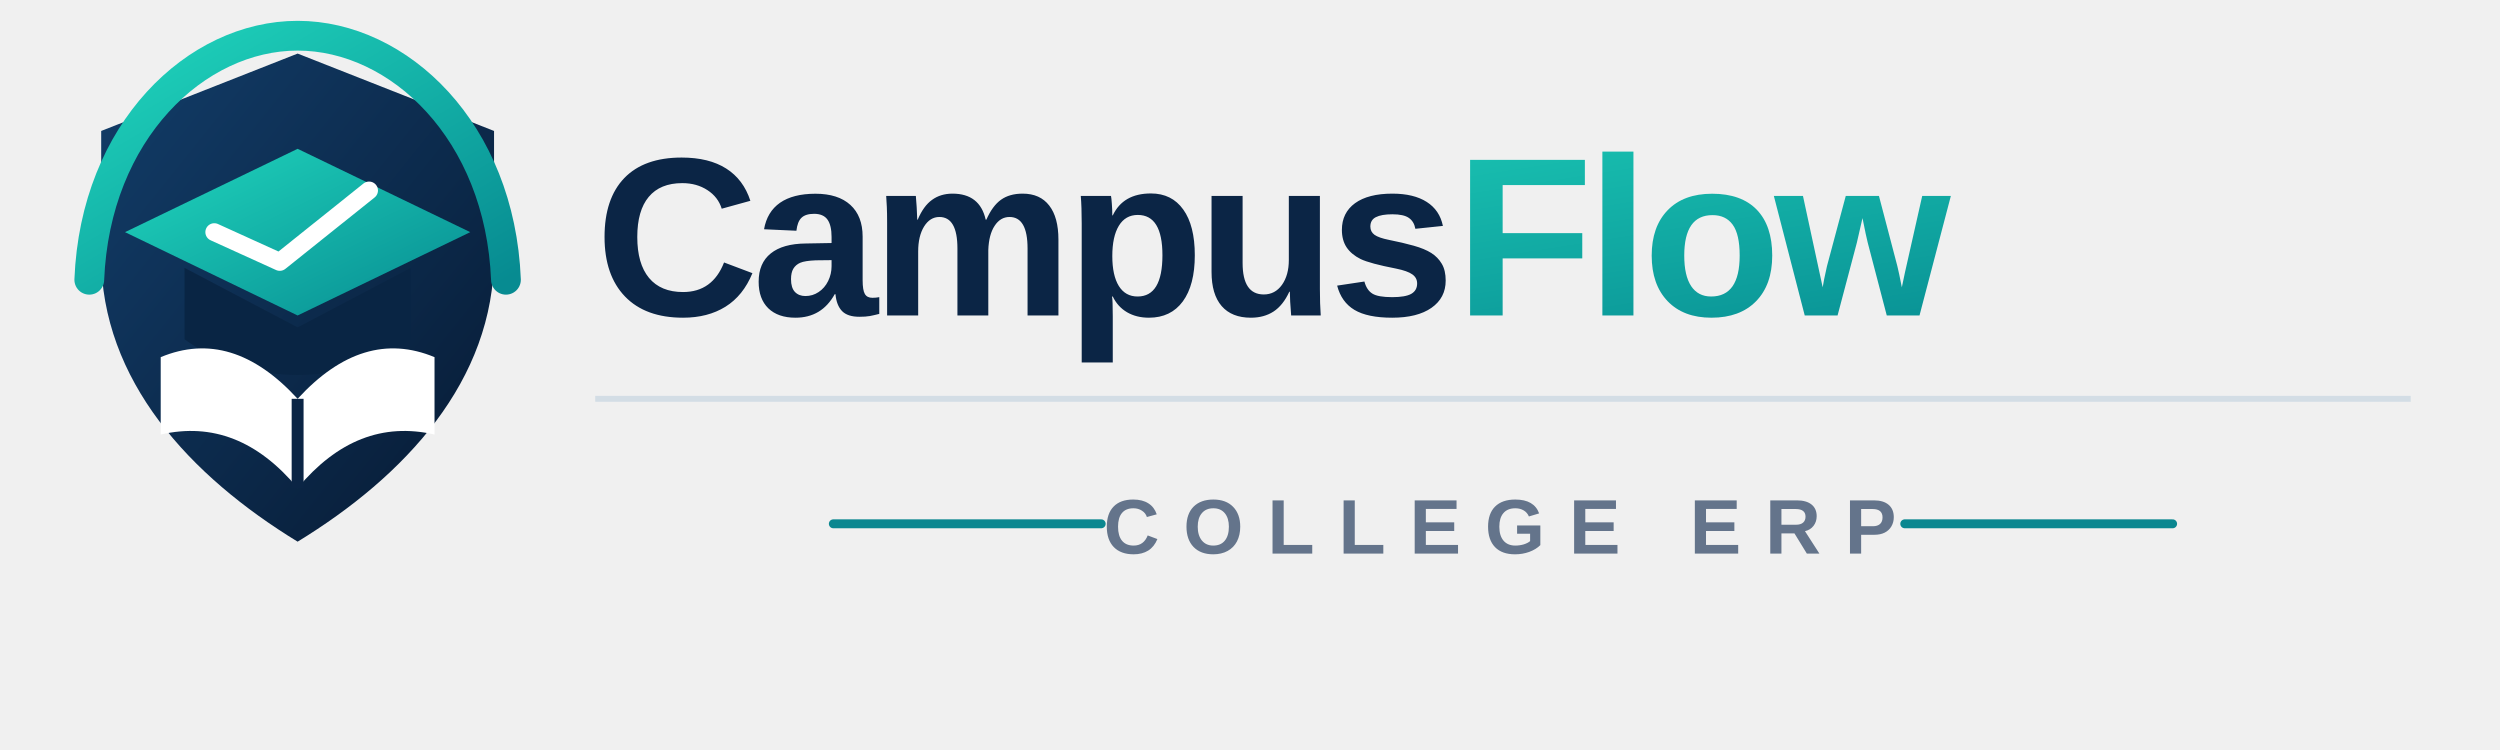
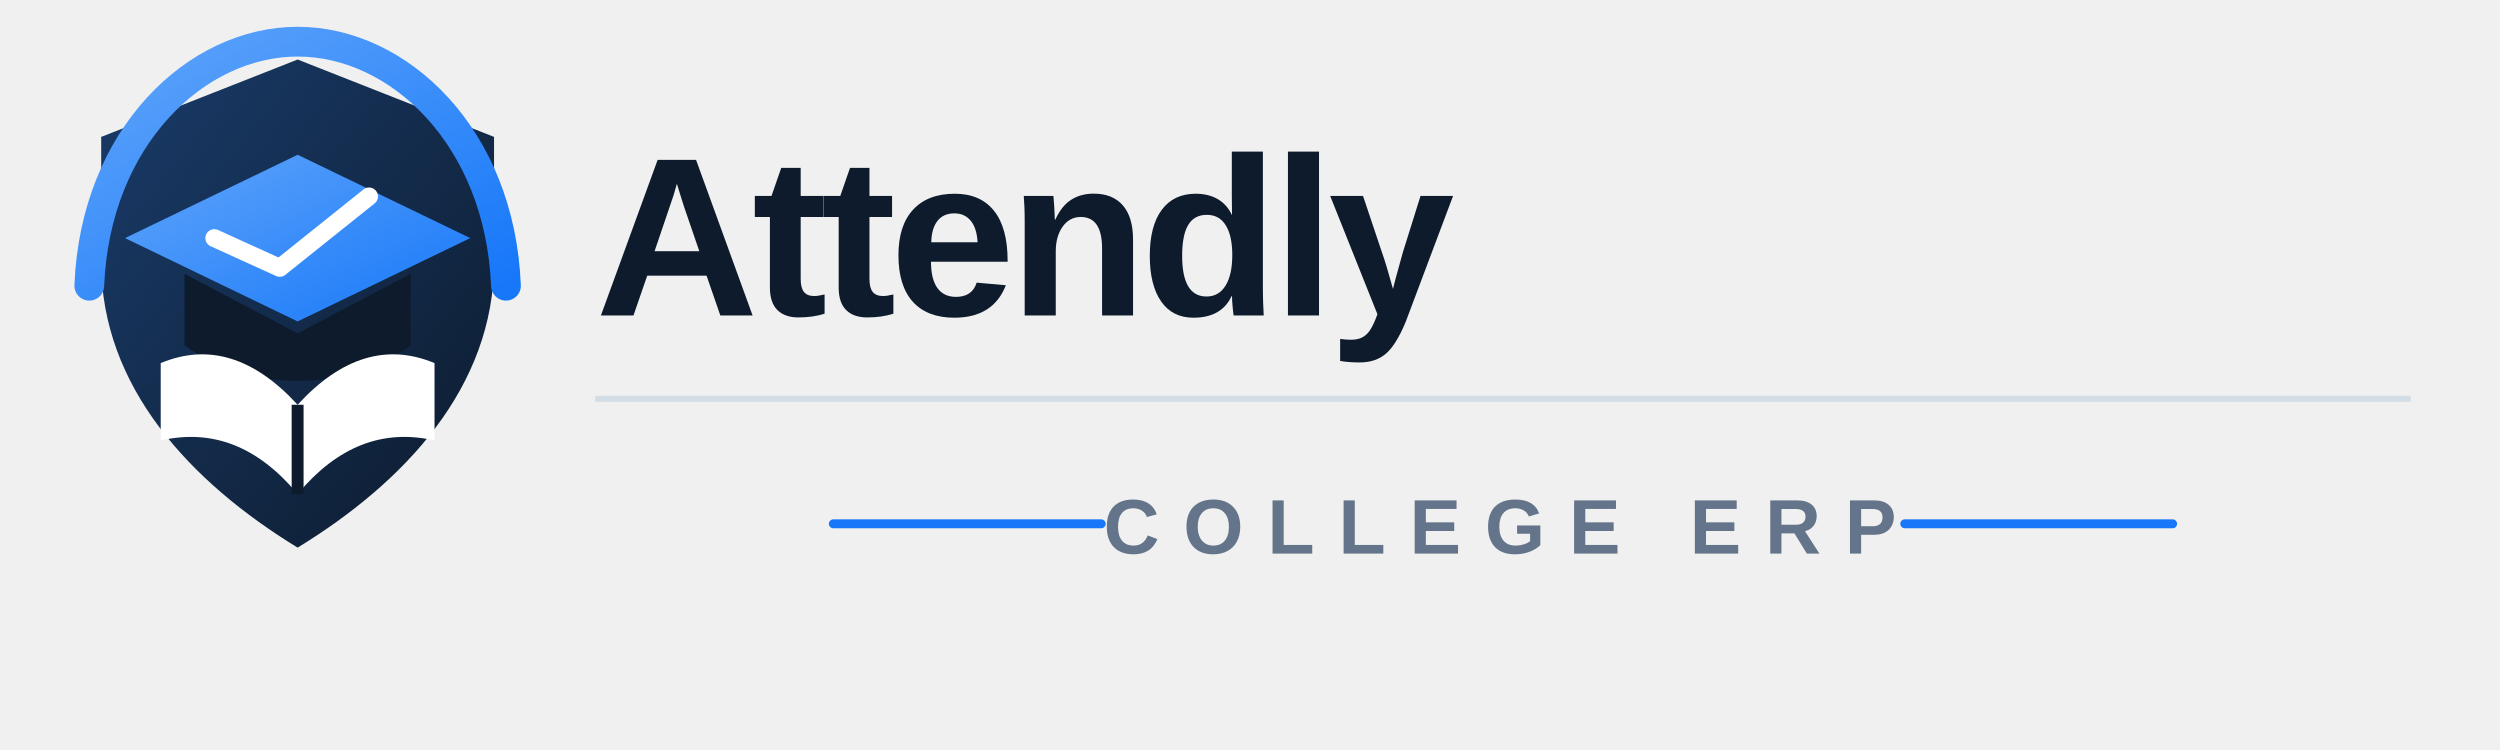
<svg xmlns="http://www.w3.org/2000/svg" viewBox="0 0 420 126" role="img" aria-labelledby="title desc">
  <defs>
-     <linearGradient id="teal" x1="0" y1="0" x2="1" y2="1">
-       <stop offset="0" stop-color="#20d6bd" />
-       <stop offset="1" stop-color="#078b91" />
+     <linearGradient id="blue" x1="0" y1="0" x2="1" y2="1">
+       <stop offset="0" stop-color="#60a5fa" />
+       <stop offset="1" stop-color="#1677f9" />
    </linearGradient>
    <linearGradient id="navy" x1="0" y1="0" x2="1" y2="1">
-       <stop offset="0" stop-color="#123d69" />
-       <stop offset="1" stop-color="#071a33" />
+       <stop offset="0" stop-color="#193b69" />
+       <stop offset="1" stop-color="#0d1b2d" />
    </linearGradient>
  </defs>
-   <g transform="translate(5 4)">
+   <g transform="translate(5 5)">
    <path d="M45 5 78 18 78 39C78 60 63 76 45 87 27 76 12 60 12 39V18Z" fill="url(#navy)" />
-     <path d="M10 43C11 18 28 2 45 2S79 18 80 43" fill="none" stroke="url(#teal)" stroke-width="5" stroke-linecap="round" />
-     <path d="M16 35 45 21 74 35 45 49Z" fill="url(#teal)" />
-     <path d="M26 41V53C37 61 53 61 64 53V41L45 51Z" fill="#092544" />
+     <path d="M10 43C11 18 28 2 45 2S79 18 80 43" fill="none" stroke="url(#blue)" stroke-width="5" stroke-linecap="round" />
+     <path d="M16 35 45 21 74 35 45 49Z" fill="url(#blue)" />
+     <path d="M26 41V53C37 61 53 61 64 53V41L45 51Z" fill="#0d1b2d" />
    <path d="M22 56Q34 51 45 63Q56 51 68 56V69Q55 66 45 78Q35 66 22 69Z" fill="#fff" />
-     <path d="M45 63V78" stroke="#0b2545" stroke-width="2" />
+     <path d="M45 63V78" stroke="#0d1b2d" stroke-width="2" />
    <path d="M31 35 42 40 57 28" fill="none" stroke="#fff" stroke-width="3" stroke-linecap="round" stroke-linejoin="round" />
  </g>
-   <text x="100" y="53" font-family="Arial,Helvetica,sans-serif" font-size="38" font-weight="750" letter-spacing="-1.1" fill="#0b2545">Campus<tspan fill="url(#teal)">Flow</tspan>
-   </text>
+   <text x="100" y="53" font-family="Arial,Helvetica,sans-serif" font-size="38" font-weight="750" letter-spacing="-1.1" fill="#0d1b2d">Attendly</text>
  <path d="M100 67H405" stroke="#d3dde5" stroke-width="1" />
-   <path d="M140 88H185M320 88H365" stroke="#0a8790" stroke-width="1.5" stroke-linecap="round" />
+   <path d="M140 88H185M320 88H365" stroke="#1677f9" stroke-width="1.5" stroke-linecap="round" />
  <text x="252" y="93" text-anchor="middle" font-family="Arial,Helvetica,sans-serif" font-size="13" font-weight="700" letter-spacing="4" fill="#64748b">COLLEGE ERP</text>
</svg>
